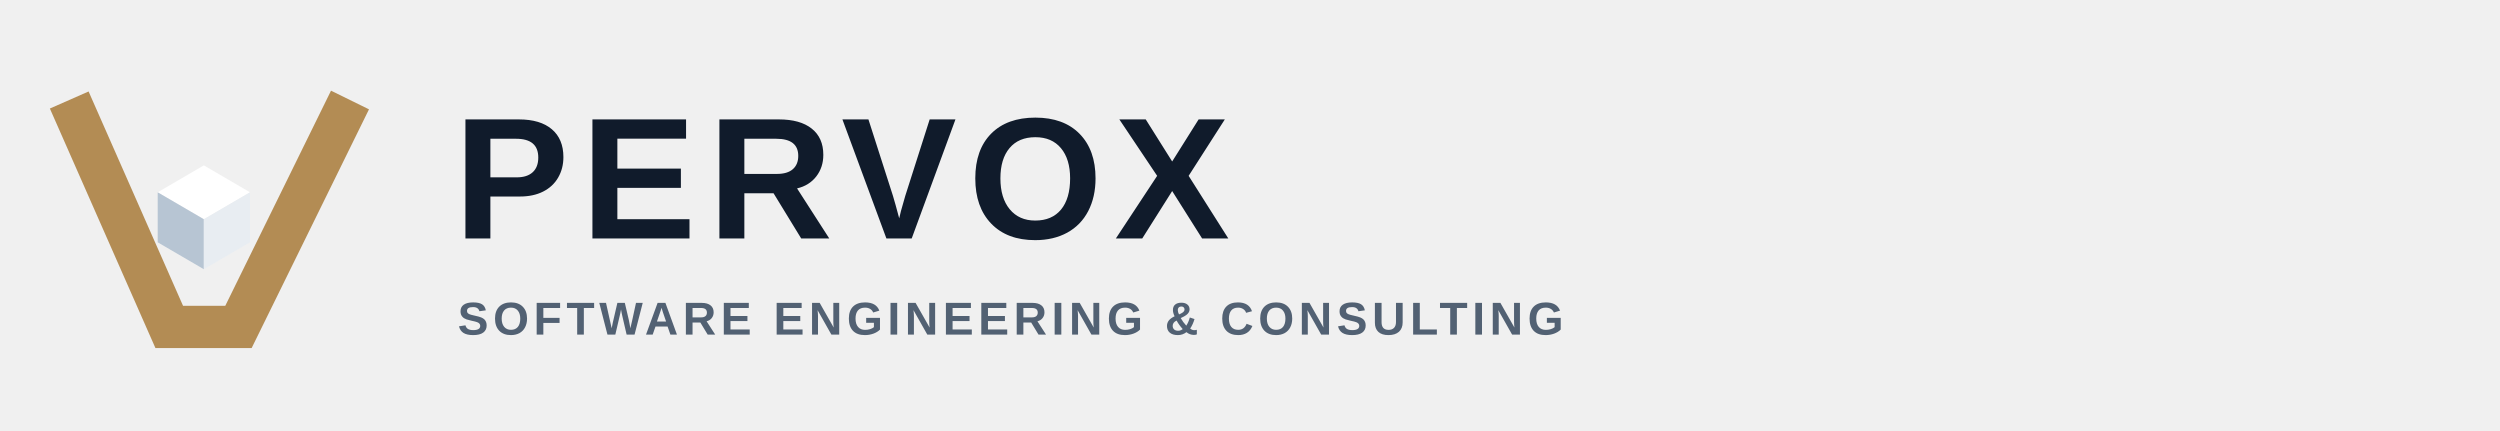
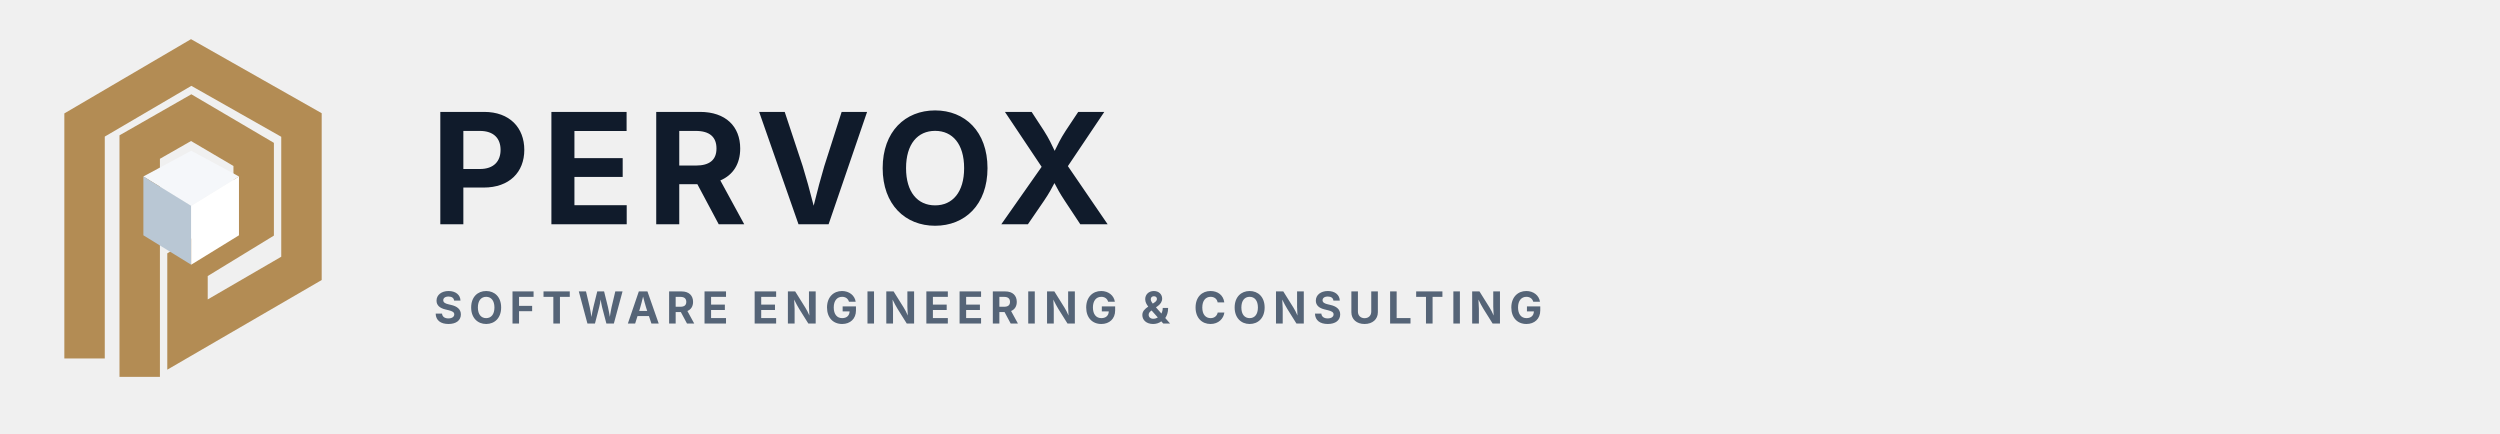
- <svg xmlns="http://www.w3.org/2000/svg" width="650" height="112" viewBox="0 0 650 112" role="img" aria-labelledby="t">
-   <path d="M18 26 44 85 62 85 91 26" fill="none" stroke="#B38C54" stroke-width="11" />
-   <path d="M53 43 65 50 53 57 41 50Z" fill="#FFFFFF" />
-   <path d="M41 50 53 57 53 70 41 63Z" fill="#B7C5D3" />
-   <path d="M65 50 53 57 53 70 65 63Z" fill="#E8EDF2" />
-   <text x="118" y="62" fill="#101B2B" font-family="Arial,sans-serif" font-size="45" font-weight="750" letter-spacing="3">PERVOX</text>
-   <text x="119" y="87" fill="#526173" font-family="Arial,sans-serif" font-size="12" font-weight="600" letter-spacing="1.2">SOFTWARE ENGINEERING &amp; CONSULTING</text>
+ <svg xmlns="http://www.w3.org/2000/svg" width="680" height="118" viewBox="0 0 680 118" role="img" aria-labelledby="title">
+   <g transform="translate(2 0)">
+     <path d="M21 92 V34 L50 17 L80 34 V73 L49 91 V72 L67 61 V42 L50 32 L36 40 V97" fill="none" stroke="#B38C54" stroke-width="11" stroke-linecap="square" stroke-linejoin="miter" />
+     <path d="M50 41 63 48 50 56 37 48Z" fill="#F5F7FA" />
+     <path d="M37 48 50 56 50 72 37 64Z" fill="#B9C7D4" />
+     <path d="M63 48 50 56 50 72 63 64Z" fill="#FFFFFF" />
+   </g>
+   <text x="117" y="61" fill="#101B2B" font-family="Inter,Montserrat,Arial,sans-serif" font-size="42" font-weight="750" letter-spacing="3">PERVOX</text>
+   <text x="118" y="88" fill="#556477" font-family="Inter,Arial,sans-serif" font-size="12" font-weight="650" letter-spacing="1.75">SOFTWARE ENGINEERING &amp; CONSULTING</text>
</svg>
